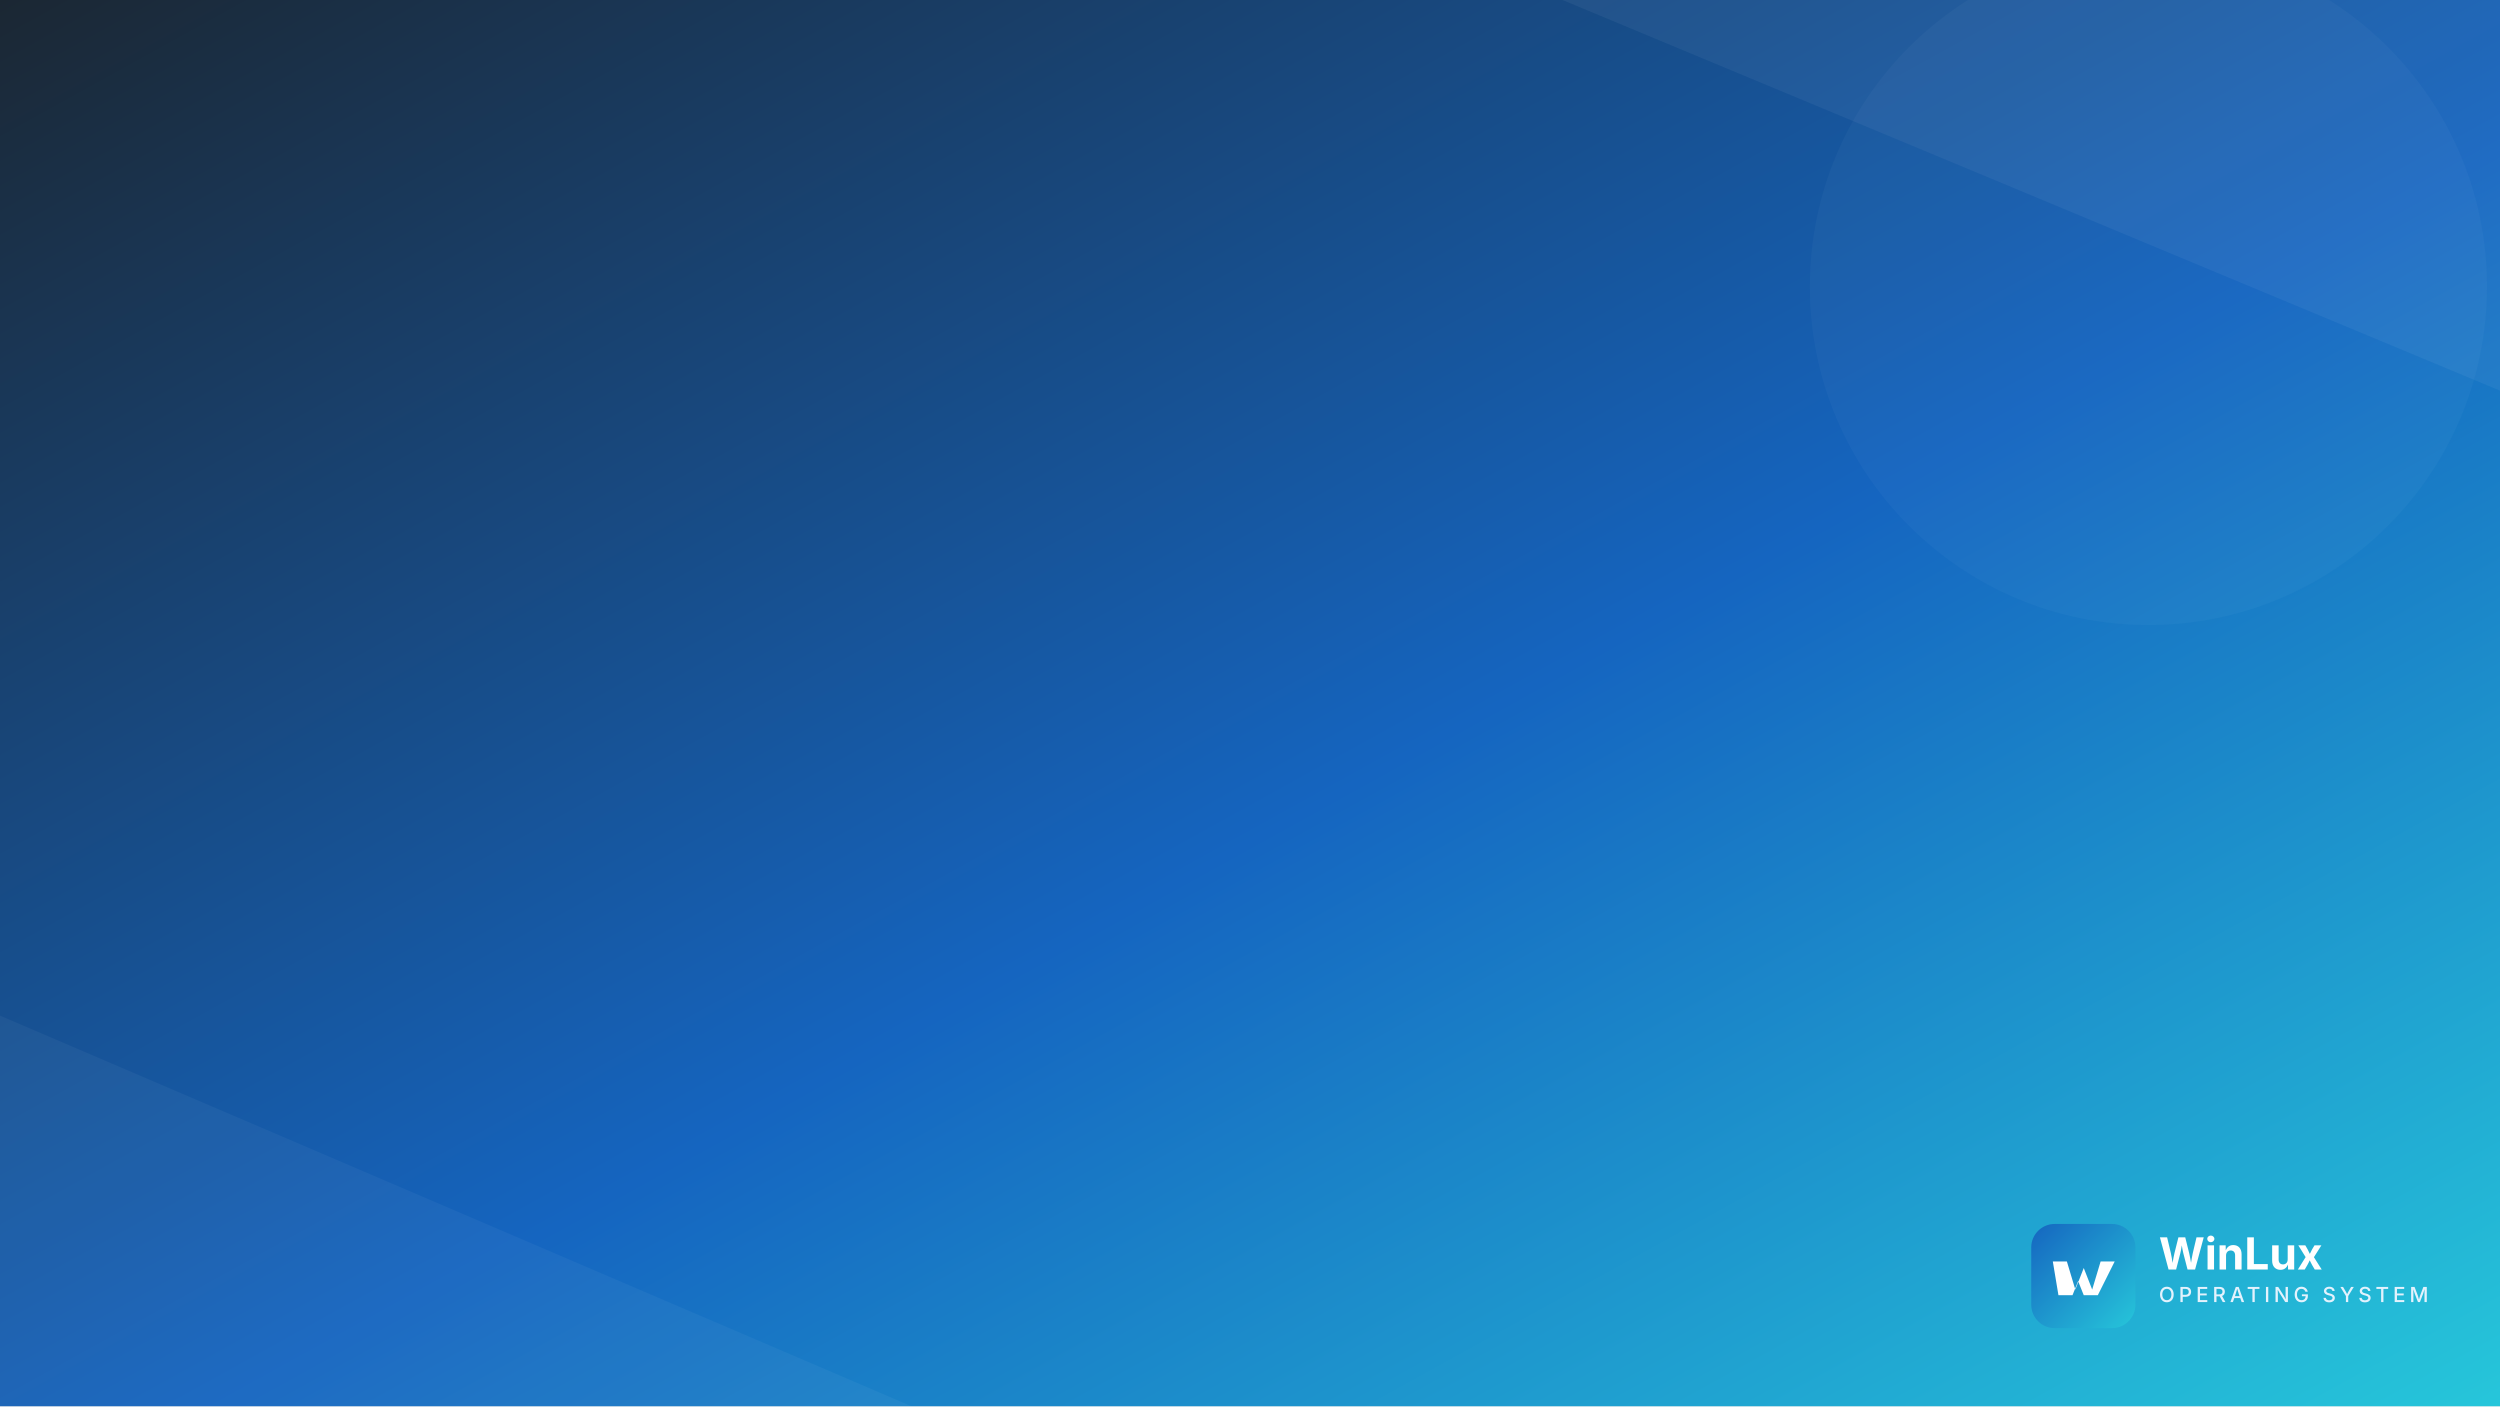
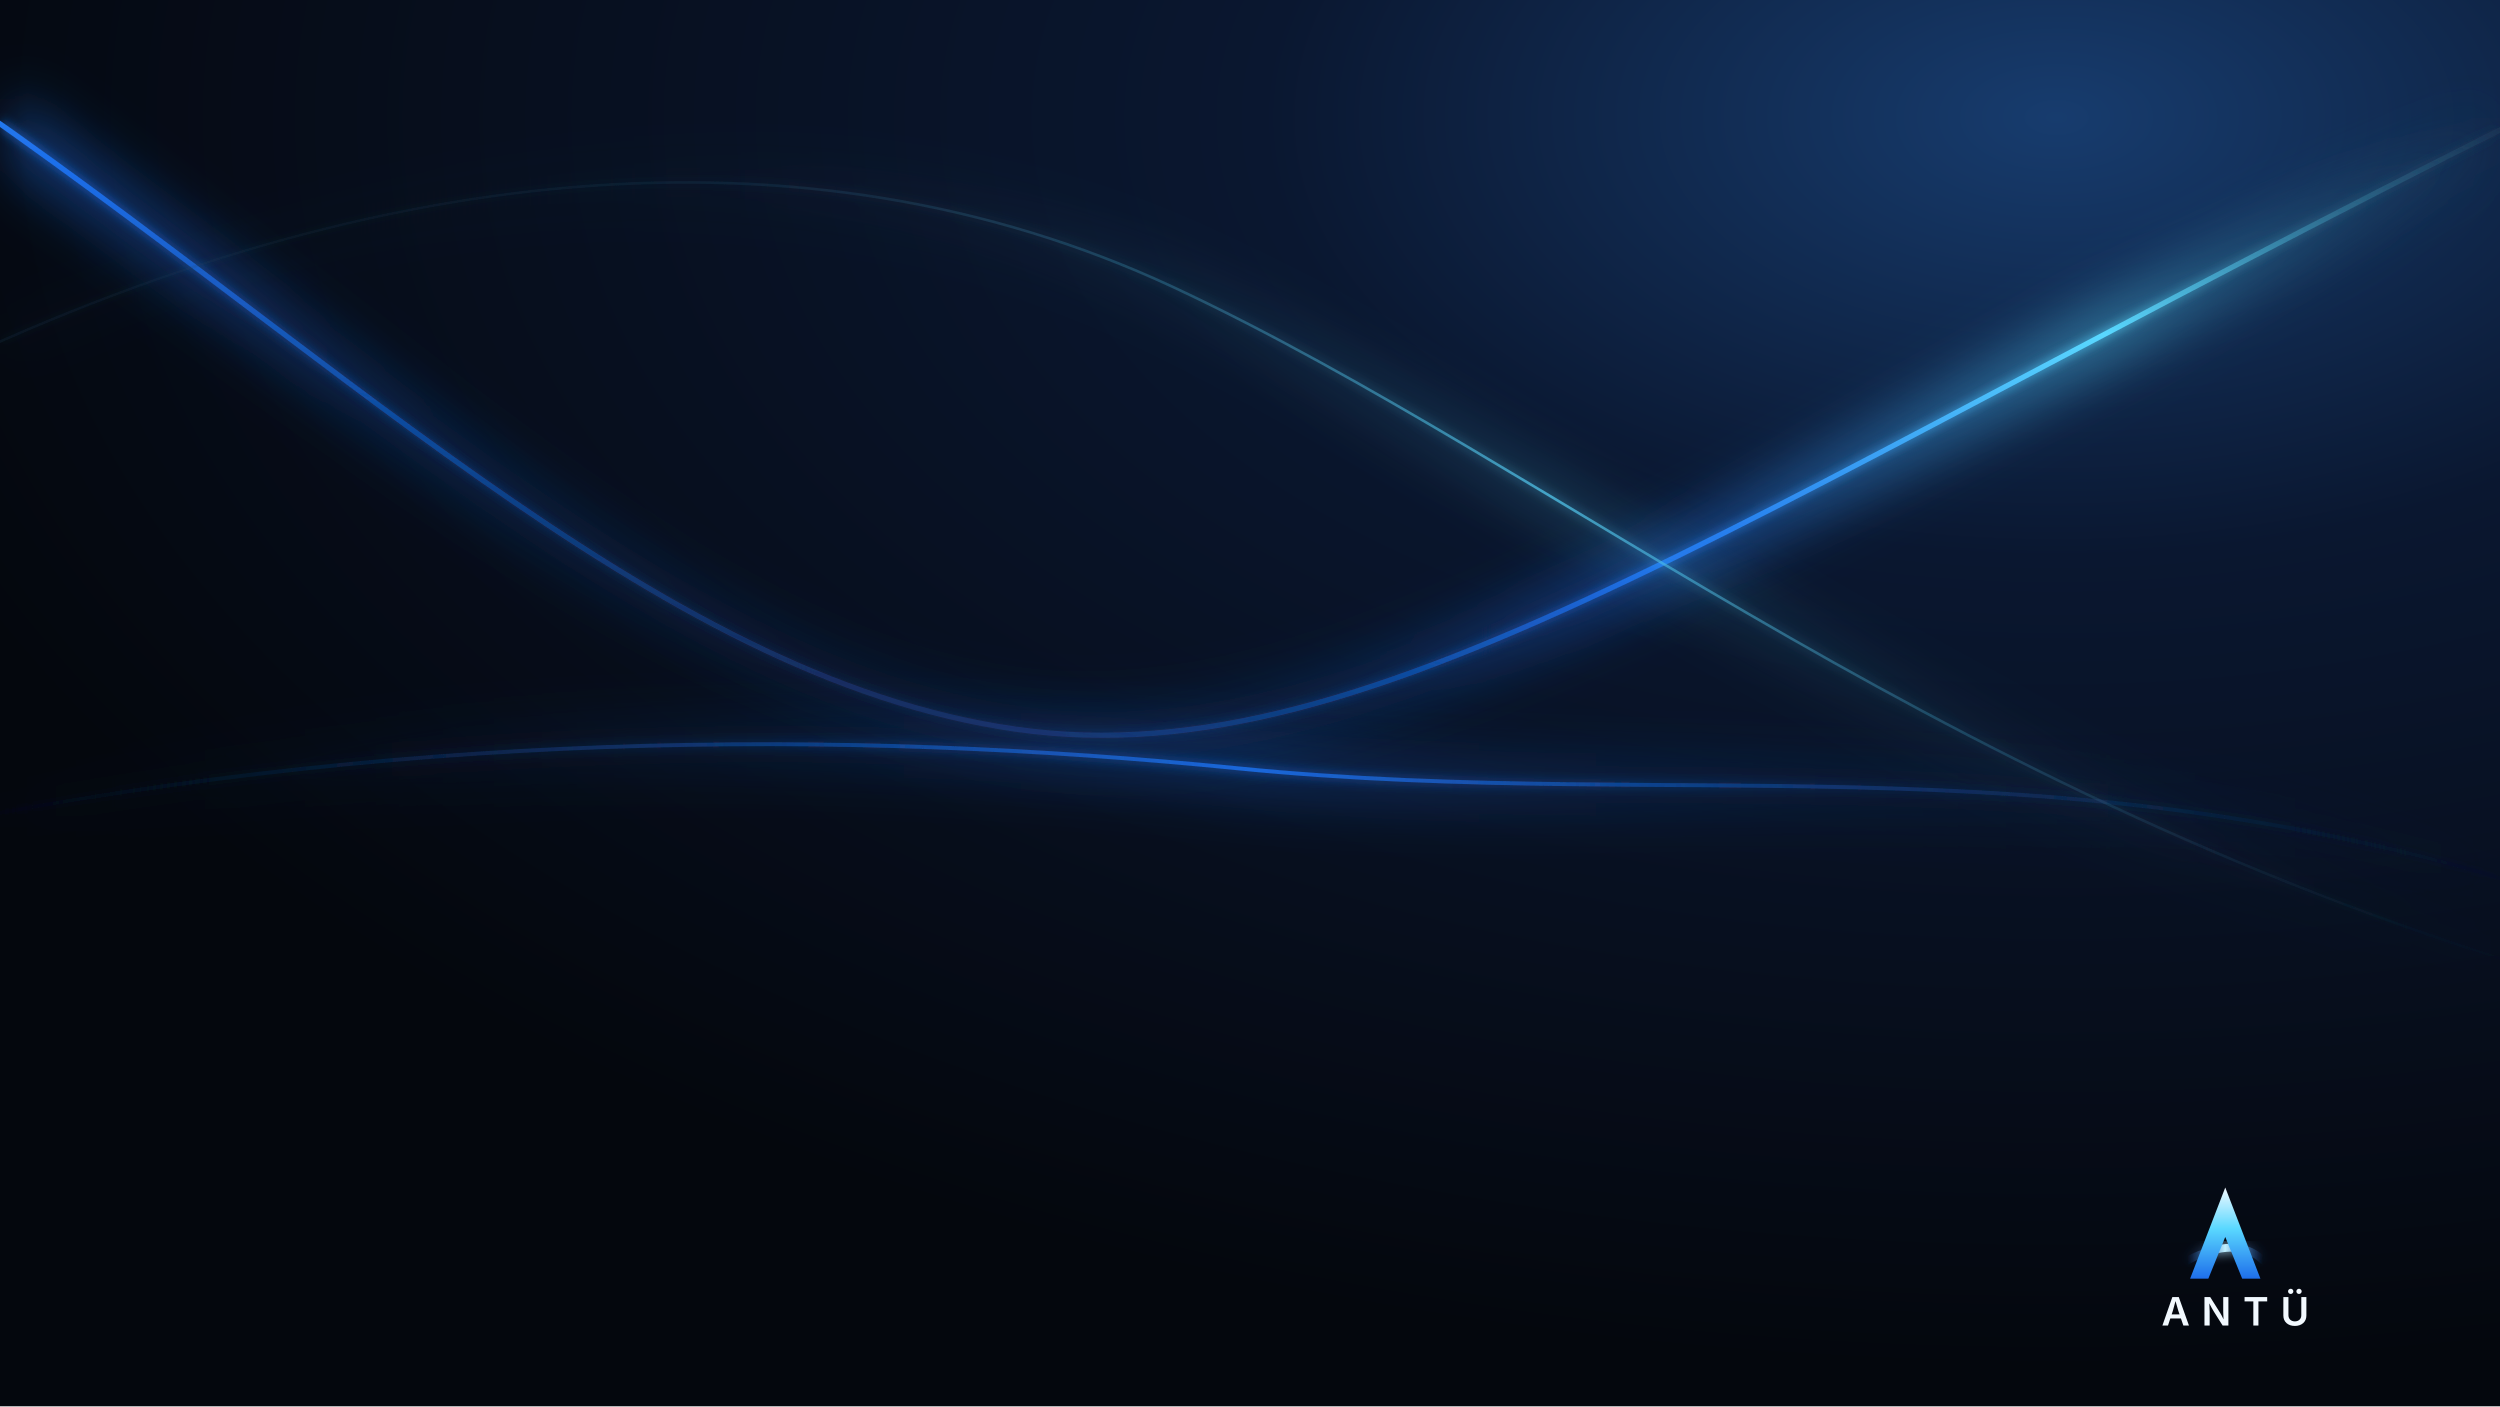
<svg xmlns="http://www.w3.org/2000/svg" viewBox="0 0 1920 1080" width="1920" height="1080">
  <defs>
-     <linearGradient id="bgGradient" x1="0%" y1="0%" x2="100%" y2="100%">
-       <stop offset="0%" stop-color="#1B2733" />
-       <stop offset="55%" stop-color="#1565C0" />
-       <stop offset="100%" stop-color="#26C6DA" />
+     <radialGradient id="bgGlowWallpaper" cx="82%" cy="8%" r="90%">
+       <stop offset="0%" stop-color="#173C6E" />
+       <stop offset="35%" stop-color="#0A1730" />
+       <stop offset="100%" stop-color="#04070D" />
+     </radialGradient>
+     <linearGradient id="beamGradient1" x1="0%" y1="100%" x2="100%" y2="0%">
+       <stop offset="0%" stop-color="#0A1730" stop-opacity="0" />
+       <stop offset="45%" stop-color="#1E6FEB" />
+       <stop offset="70%" stop-color="#5AD8FF" />
+       <stop offset="100%" stop-color="#0A1730" stop-opacity="0" />
    </linearGradient>
-     <linearGradient id="logoGradient" x1="0%" y1="0%" x2="100%" y2="100%">
-       <stop offset="0%" stop-color="#1565C0" />
-       <stop offset="100%" stop-color="#26C6DA" />
+     <linearGradient id="beamGradient2" x1="0%" y1="0%" x2="100%" y2="0%">
+       <stop offset="0%" stop-color="#0A1730" stop-opacity="0" />
+       <stop offset="50%" stop-color="#1E6FEB" />
+       <stop offset="100%" stop-color="#0A1730" stop-opacity="0" />
    </linearGradient>
+     <linearGradient id="beamGradient3" x1="0%" y1="0%" x2="100%" y2="100%">
+       <stop offset="0%" stop-color="#0A1730" stop-opacity="0" />
+       <stop offset="50%" stop-color="#5AD8FF" />
+       <stop offset="100%" stop-color="#0A1730" stop-opacity="0" />
+     </linearGradient>
+     <linearGradient id="peakGradientWallpaper" x1="50%" y1="0%" x2="50%" y2="100%">
+       <stop offset="0%" stop-color="#F2F9FF" />
+       <stop offset="45%" stop-color="#5AD8FF" />
+       <stop offset="100%" stop-color="#1E6FEB" />
+     </linearGradient>
+     <linearGradient id="horizonGradientWallpaper" x1="0%" y1="0%" x2="100%" y2="0%">
+       <stop offset="0%" stop-color="#1E6FEB" stop-opacity="0" />
+       <stop offset="50%" stop-color="#BFEFFF" />
+       <stop offset="100%" stop-color="#1E6FEB" stop-opacity="0" />
+     </linearGradient>
+     <filter id="softGlow" x="-50%" y="-50%" width="200%" height="200%">
+       <feGaussianBlur stdDeviation="22" result="blur" />
+       <feMerge>
+         <feMergeNode in="blur" />
+       </feMerge>
+     </filter>
+     <filter id="tightGlow" x="-50%" y="-50%" width="200%" height="200%">
+       <feGaussianBlur stdDeviation="4" result="blur" />
+       <feMerge>
+         <feMergeNode in="blur" />
+         <feMergeNode in="SourceGraphic" />
+       </feMerge>
+     </filter>
  </defs>
-   <rect x="0" y="0" width="1920" height="1080" fill="url(#bgGradient)" />
-   <polygon points="0,1080 0,780 700,1080" fill="#FFFFFF" opacity="0.04" />
-   <polygon points="1920,0 1920,300 1200,0" fill="#FFFFFF" opacity="0.05" />
-   <circle cx="1650" cy="220" r="260" fill="#FFFFFF" opacity="0.03" />
-   <g transform="translate(1560, 940)">
-     <rect x="0" y="0" width="80" height="80" rx="18" fill="url(#logoGradient)" />
-     <path d="M 17 29              L 32 29              L 41 59              L 50 36              L 59 59              L 68 29              L 83 29              L 65 65              L 50 65              L 44 50              L 38 65              L 23 65              Z" transform="scale(0.72) translate(6, 11)" fill="#FFFFFF" />
-     <text x="98" y="35" font-family="'Inter','Noto Sans',sans-serif" font-weight="700" font-size="34" fill="#FFFFFF">WinLux</text>
-     <text x="98" y="60" font-family="'Inter','Noto Sans',sans-serif" font-weight="500" font-size="16" letter-spacing="3" fill="#E3F2FD">OPERATING SYSTEM</text>
+   <rect x="0" y="0" width="1920" height="1080" fill="url(#bgGlowWallpaper)" />
+   <path d="M -80 40 C 250 260, 500 520, 780 560 C 1060 600, 1350 380, 2000 60" fill="none" stroke="url(#beamGradient1)" stroke-width="34" opacity="0.55" filter="url(#softGlow)" />
+   <path d="M -80 40 C 250 260, 500 520, 780 560 C 1060 600, 1350 380, 2000 60" fill="none" stroke="url(#beamGradient1)" stroke-width="4" filter="url(#tightGlow)" />
+   <path d="M -80 640 C 300 560, 650 560, 950 590 C 1300 625, 1600 560, 2000 700" fill="none" stroke="url(#beamGradient2)" stroke-width="26" opacity="0.4" filter="url(#softGlow)" />
+   <path d="M -80 640 C 300 560, 650 560, 950 590 C 1300 625, 1600 560, 2000 700" fill="none" stroke="url(#beamGradient2)" stroke-width="3" opacity="0.9" filter="url(#tightGlow)" />
+   <path d="M -80 300 C 280 120, 620 90, 900 220 C 1200 360, 1500 620, 2000 760" fill="none" stroke="url(#beamGradient3)" stroke-width="20" opacity="0.3" filter="url(#softGlow)" />
+   <path d="M -80 300 C 280 120, 620 90, 900 220 C 1200 360, 1500 620, 2000 760" fill="none" stroke="url(#beamGradient3)" stroke-width="2" opacity="0.7" filter="url(#tightGlow)" />
+   <g transform="translate(1660, 900)">
+     <path d="M 20 68 C 45 55, 65 55, 78 68" fill="none" stroke="url(#horizonGradientWallpaper)" stroke-width="6" stroke-linecap="round" filter="url(#tightGlow)" />
+     <path d="M 49 12 L 76 82 L 62 82 L 49 50 L 36 82 L 22 82 Z" fill="url(#peakGradientWallpaper)" />
+     <text x="0" y="118" font-family="'Inter','Noto Sans',sans-serif" font-weight="600" font-size="30" letter-spacing="9" fill="#F2F9FF">ANTÜ</text>
  </g>
</svg>
